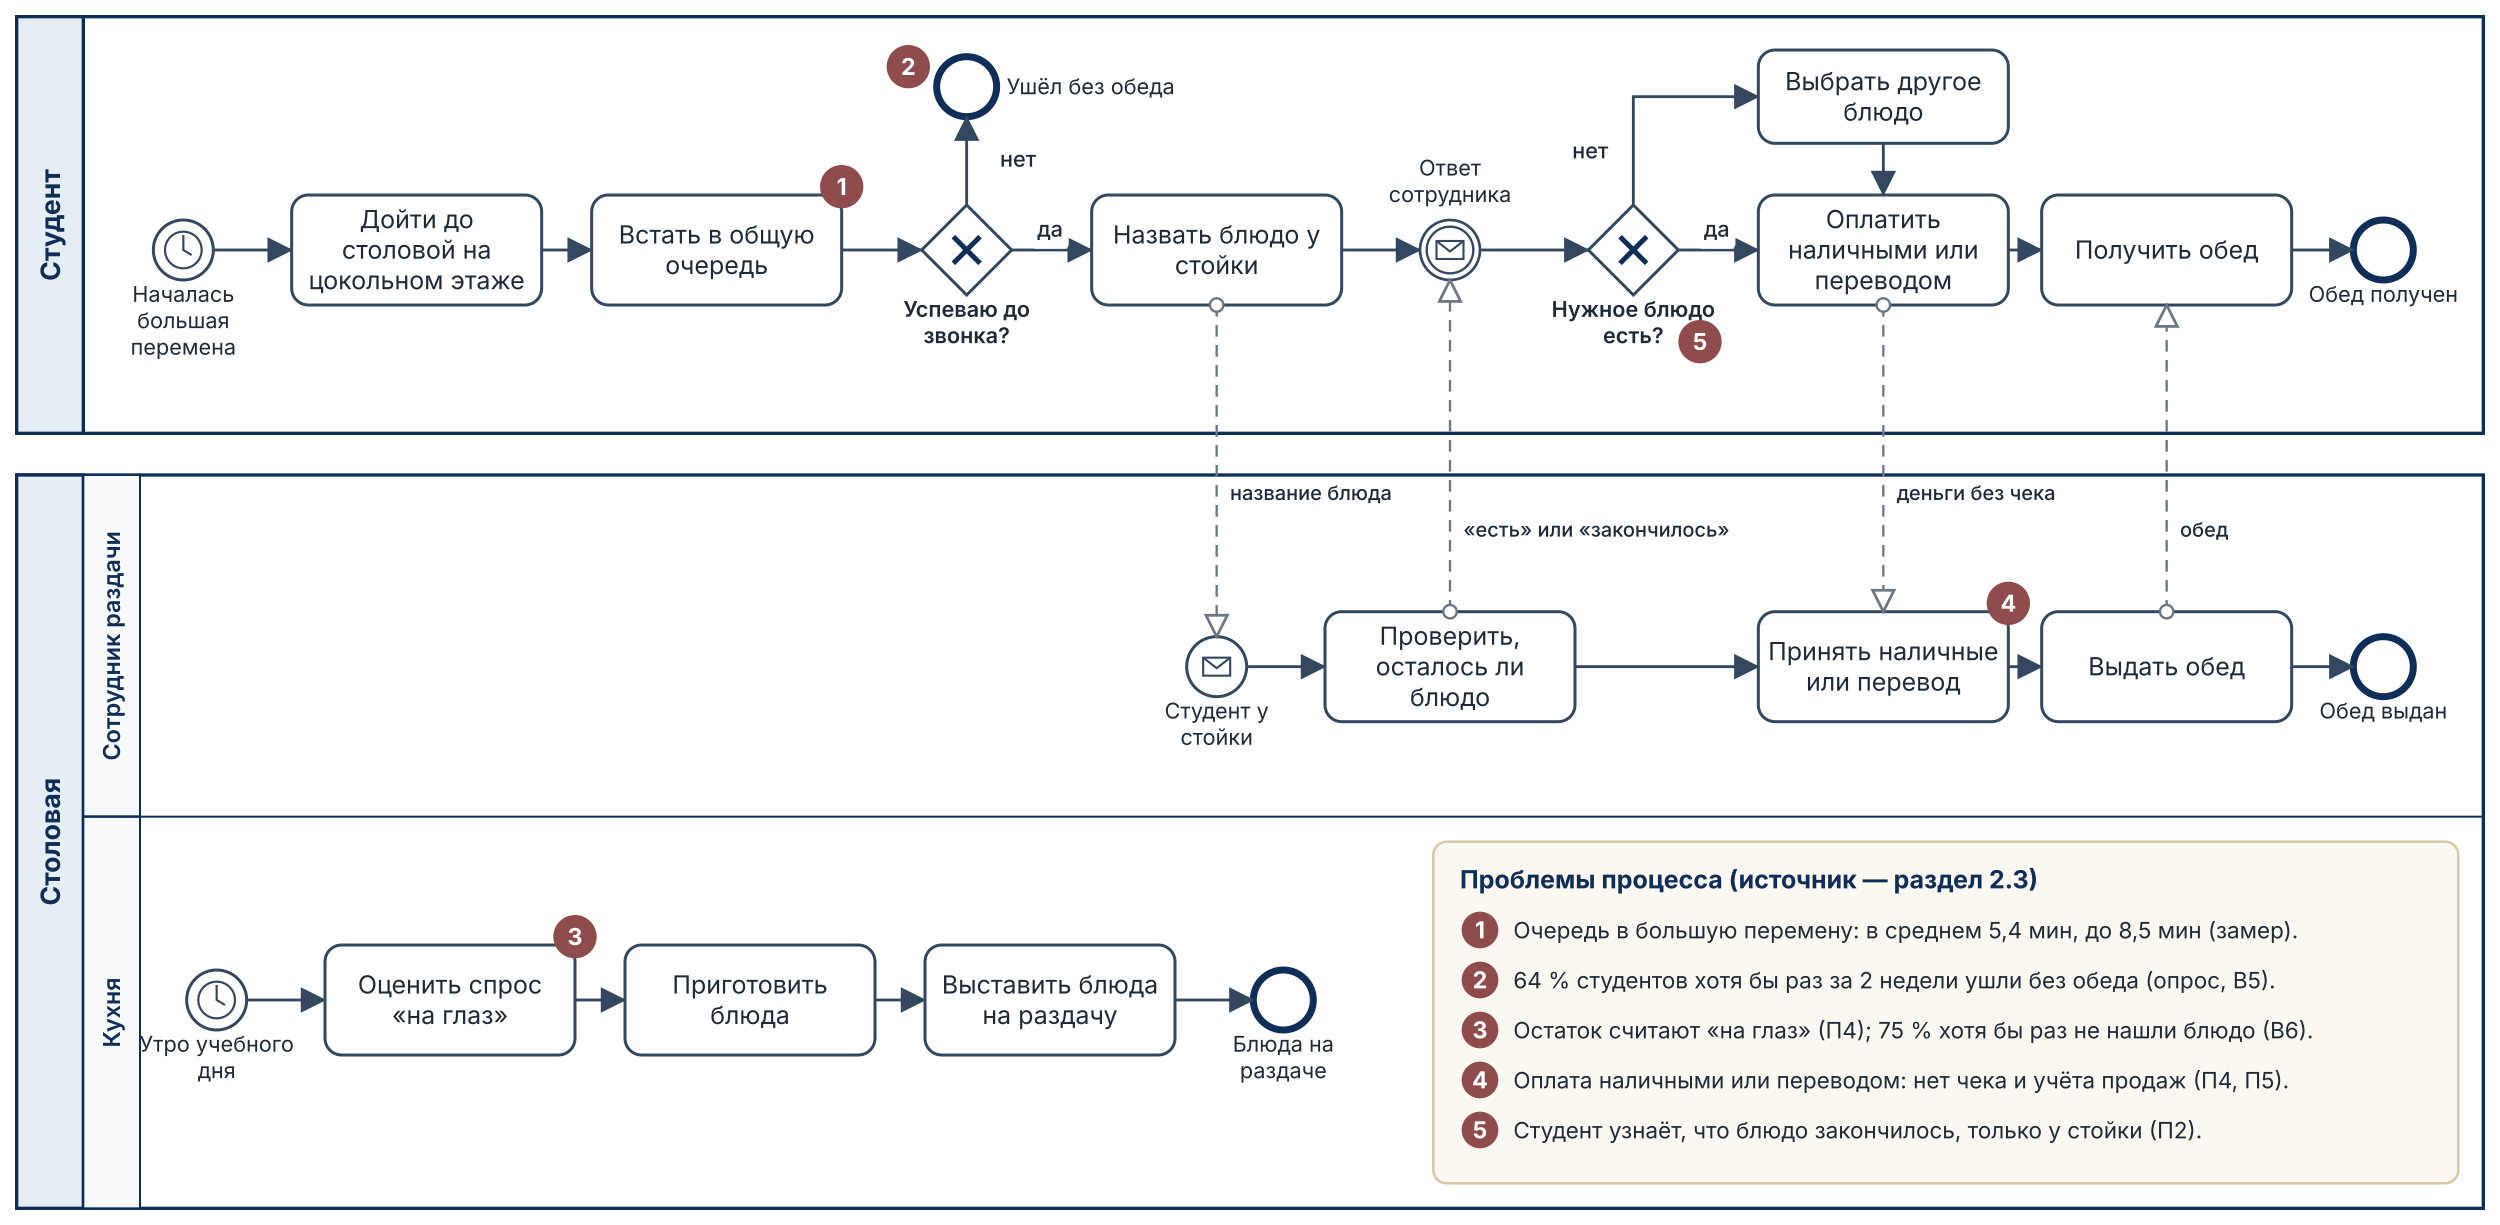
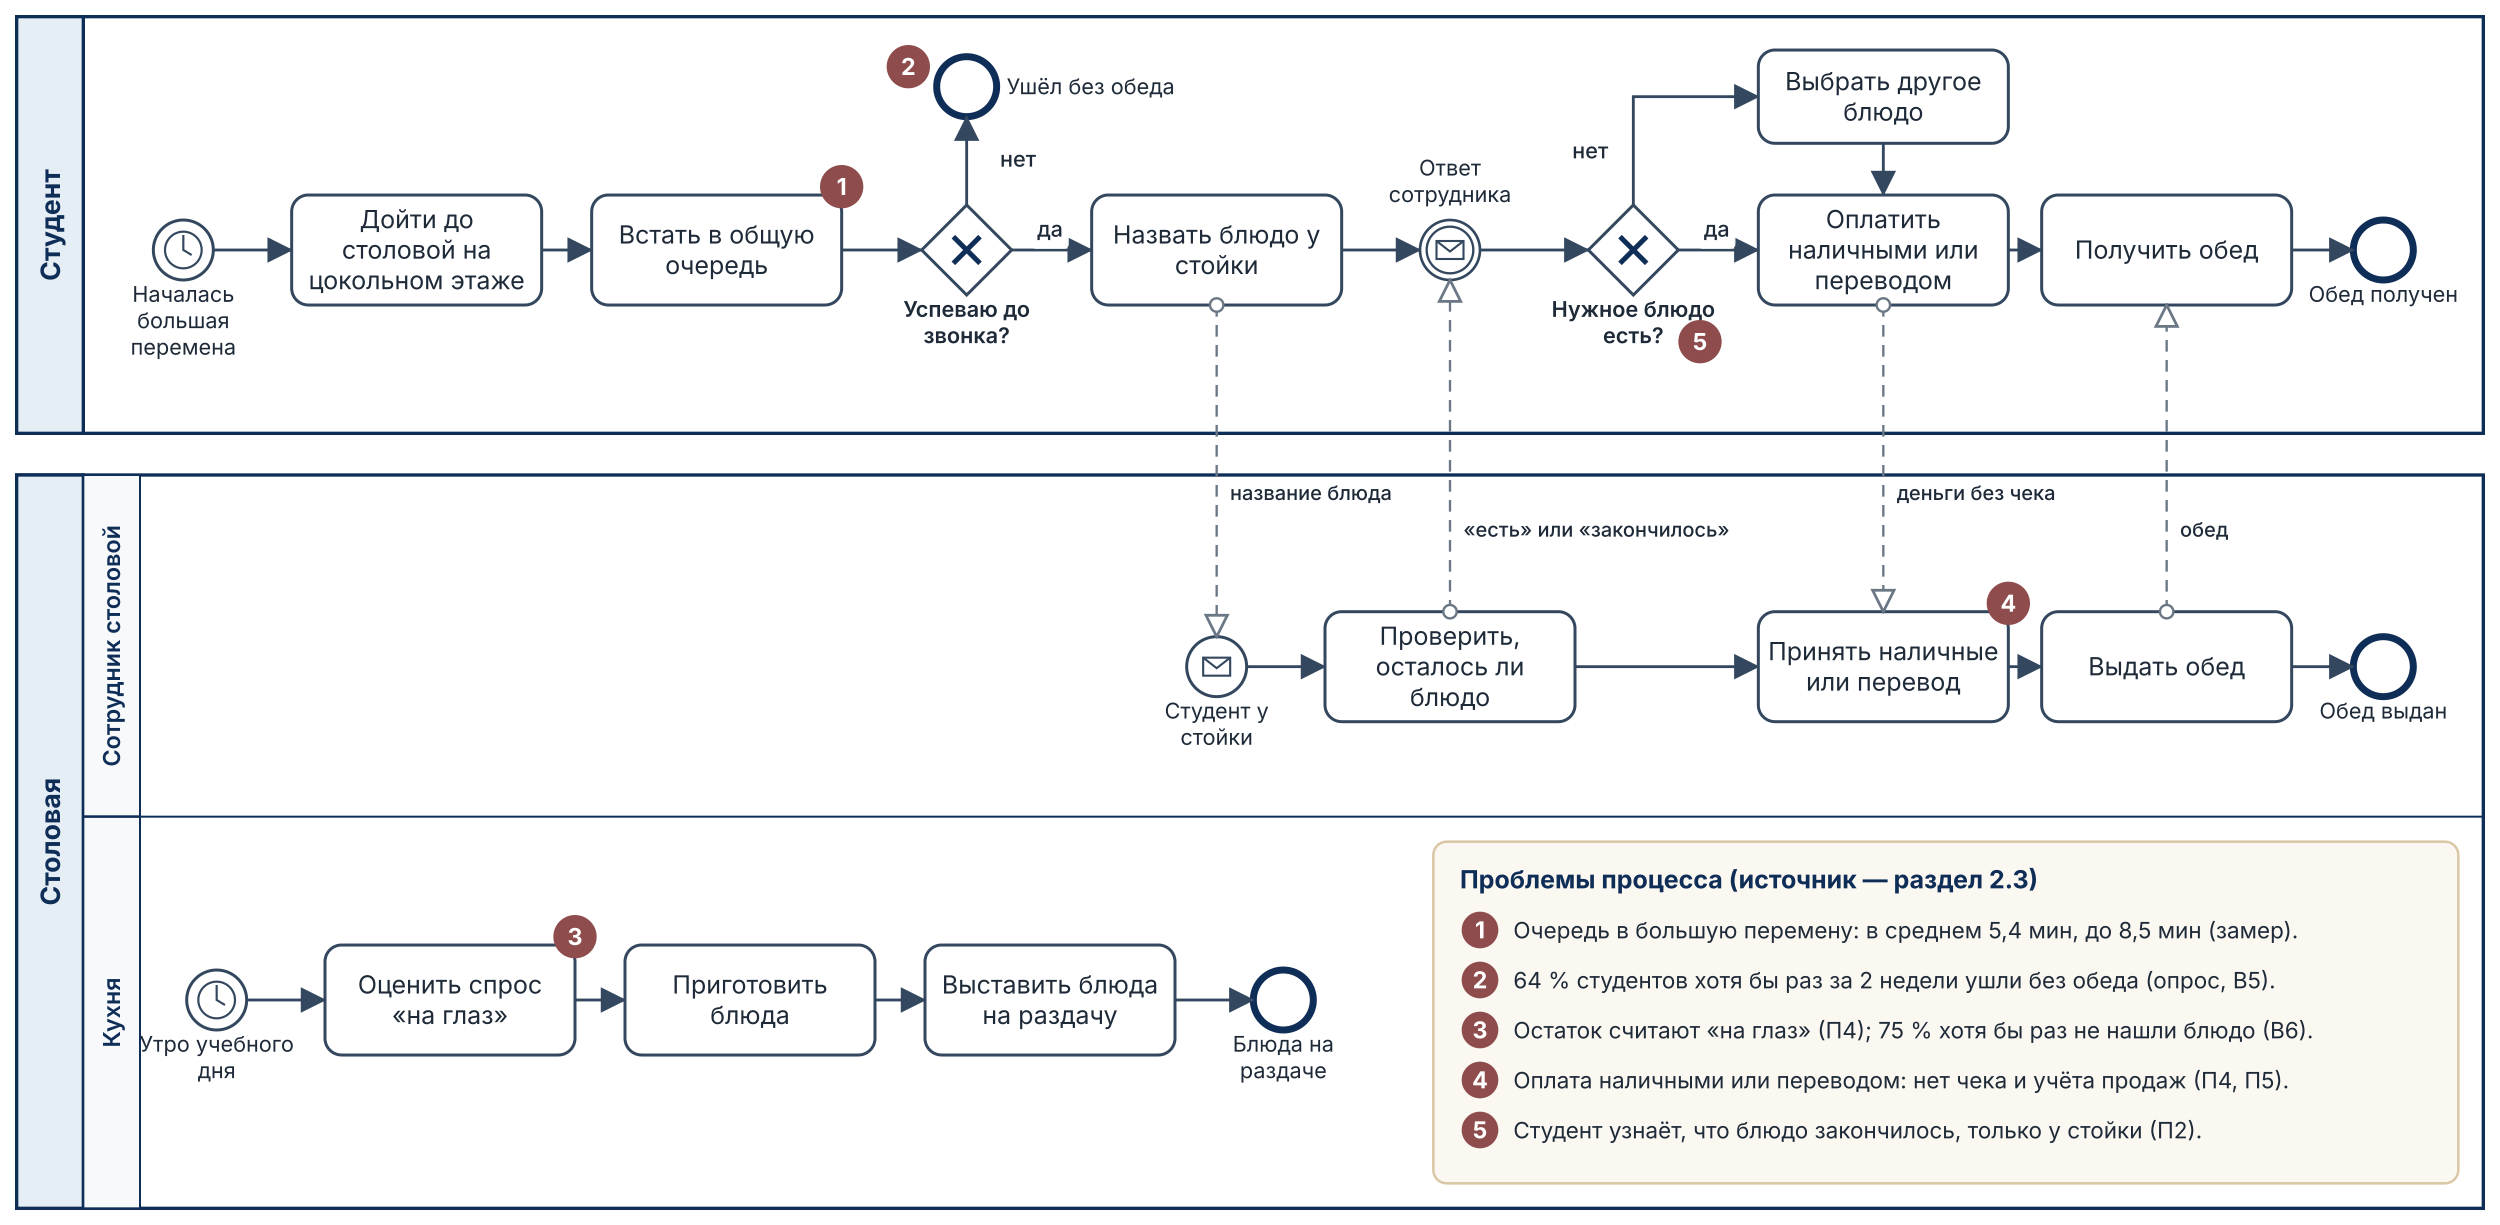
<svg xmlns="http://www.w3.org/2000/svg" width="1500" height="735" viewBox="0 0 1500 735" font-family="Inter, 'DejaVu Sans', Arial, sans-serif">
  <defs>
    <marker id="fill" viewBox="0 0 10 10" refX="9.5" refY="5" markerWidth="9" markerHeight="9" orient="auto-start-reverse">
      <path d="M0,0 L10,5 L0,10 z" fill="#33475E" />
    </marker>
    <marker id="open" viewBox="0 0 12 12" refX="11" refY="6" markerWidth="11" markerHeight="11" orient="auto-start-reverse">
      <path d="M1,1 L11,6 L1,11 z" fill="#fff" stroke="#6B7785" stroke-width="1.3" />
    </marker>
    <marker id="vee" viewBox="0 0 12 12" refX="11" refY="6" markerWidth="12" markerHeight="12" orient="auto-start-reverse">
      <path d="M1,1 L11,6 L1,11" fill="none" stroke="#33475E" stroke-width="1.5" />
    </marker>
    <marker id="tri" viewBox="0 0 14 14" refX="13" refY="7" markerWidth="15" markerHeight="15" orient="auto-start-reverse">
      <path d="M1,1 L13,7 L1,13 z" fill="#fff" stroke="#33475E" stroke-width="1.4" />
    </marker>
    <marker id="ocirc" viewBox="0 0 10 10" refX="5" refY="5" markerWidth="8" markerHeight="8">
      <circle cx="5" cy="5" r="3.6" fill="#fff" stroke="#6B7785" stroke-width="1.3" />
    </marker>
    <marker id="diamond" viewBox="0 0 16 10" refX="1" refY="5" markerWidth="16" markerHeight="10" orient="auto-start-reverse">
      <path d="M1,5 L8,1 L15,5 L8,9 z" fill="#0F2E57" />
    </marker>
    <marker id="odiamond" viewBox="0 0 16 10" refX="1" refY="5" markerWidth="16" markerHeight="10" orient="auto-start-reverse">
      <path d="M1,5 L8,1 L15,5 L8,9 z" fill="#fff" stroke="#33475E" stroke-width="1.2" />
    </marker>
    <marker id="crow" viewBox="0 0 16 16" refX="15" refY="8" markerWidth="16" markerHeight="16" orient="auto-start-reverse">
      <path d="M15,1 L3,8 L15,15 M3,1 L3,15" fill="none" stroke="#33475E" stroke-width="1.5" />
    </marker>
    <marker id="one" viewBox="0 0 16 16" refX="15" refY="8" markerWidth="16" markerHeight="16" orient="auto-start-reverse">
      <path d="M9,1 L9,15 M5,1 L5,15" fill="none" stroke="#33475E" stroke-width="1.5" />
    </marker>
  </defs>
  <rect width="100%" height="100%" fill="#FFFFFF" />
  <rect x="10.0" y="10.0" width="1480.0" height="250.0" rx="0" fill="#FFFFFF" stroke="#0F2E57" stroke-width="2" />
  <rect x="10.0" y="10.0" width="40.0" height="250.0" rx="0" fill="#E6EEF5" stroke="#0F2E57" stroke-width="2" />
  <text x="30.0" y="135.0" font-size="16" font-weight="700" fill="#0F2E57" text-anchor="middle" transform="rotate(-90 30.0 135.0)" dy="6">Студент</text>
  <rect x="10.0" y="285.0" width="1480.0" height="440.0" rx="0" fill="#FFFFFF" stroke="#0F2E57" stroke-width="2" />
  <rect x="10.0" y="285.0" width="40.0" height="440.0" rx="0" fill="#E6EEF5" stroke="#0F2E57" stroke-width="2" />
  <text x="30.0" y="505.0" font-size="16" font-weight="700" fill="#0F2E57" text-anchor="middle" transform="rotate(-90 30.0 505.0)" dy="6">Столовая</text>
  <rect x="50.0" y="285.0" width="34.0" height="205.0" rx="0" fill="#F7F9FB" stroke="#0F2E57" stroke-width="1.2" />
-   <text x="67" y="387.5" font-size="14" font-weight="600" fill="#0F2E57" text-anchor="middle" transform="rotate(-90 67 387.5)" dy="5">Сотрудник раздачи</text>
+   <text x="67.0" y="387.5" font-size="14" font-weight="600" fill="#0F2E57" text-anchor="middle" transform="rotate(-90 67.0 387.5)" dy="5">Сотрудник столовой</text>
  <rect x="50.0" y="490.0" width="34.0" height="235.0" rx="0" fill="#F7F9FB" stroke="#0F2E57" stroke-width="1.2" />
-   <text x="67" y="607.5" font-size="14" font-weight="600" fill="#0F2E57" text-anchor="middle" transform="rotate(-90 67 607.5)" dy="5">Кухня</text>
+   <text x="67.0" y="607.5" font-size="14" font-weight="600" fill="#0F2E57" text-anchor="middle" transform="rotate(-90 67.0 607.5)" dy="5">Кухня</text>
  <line x1="50" y1="490" x2="1490" y2="490" stroke="#0F2E57" stroke-width="1.2" />
  <circle cx="110" cy="150" r="18" fill="#FFFFFF" stroke="#33475E" stroke-width="1.8" />
  <circle cx="110" cy="150" r="11" fill="none" stroke="#33475E" stroke-width="1.3" />
  <path d="M110,141 L110,150 L115,153" fill="none" stroke="#33475E" stroke-width="1.3" />
  <text x="110.0" y="181.1" font-size="13" text-anchor="middle" font-weight="400" fill="#1E2A38">Началась</text>
  <text x="110.0" y="196.9" font-size="13" text-anchor="middle" font-weight="400" fill="#1E2A38">большая</text>
  <text x="110.0" y="212.8" font-size="13" text-anchor="middle" font-weight="400" fill="#1E2A38">перемена</text>
  <rect x="175.0" y="117.0" width="150.0" height="66.0" rx="10" fill="#FFFFFF" stroke="#33475E" stroke-width="1.8" />
  <text x="250.0" y="136.9" font-size="15" text-anchor="middle" font-weight="400" fill="#1E2A38">Дойти до</text>
  <text x="250.0" y="155.2" font-size="15" text-anchor="middle" font-weight="400" fill="#1E2A38">столовой на</text>
  <text x="250.0" y="173.5" font-size="15" text-anchor="middle" font-weight="400" fill="#1E2A38">цокольном этаже</text>
  <rect x="355.0" y="117.0" width="150.0" height="66.0" rx="10" fill="#FFFFFF" stroke="#33475E" stroke-width="1.8" />
  <text x="430.0" y="146.1" font-size="15" text-anchor="middle" font-weight="400" fill="#1E2A38">Встать в общую</text>
  <text x="430.0" y="164.4" font-size="15" text-anchor="middle" font-weight="400" fill="#1E2A38">очередь</text>
  <path d="M580,123 L607,150 L580,177 L553,150 Z" fill="#FFFFFF" stroke="#33475E" stroke-width="1.8" />
  <path d="M572,142 L588,158 M588,142 L572,158" stroke="#0F2E57" stroke-width="3" />
  <text x="580.0" y="190.1" font-size="13" text-anchor="middle" font-weight="600" fill="#1E2A38">Успеваю до</text>
  <text x="580.0" y="205.9" font-size="13" text-anchor="middle" font-weight="600" fill="#1E2A38">звонка?</text>
  <circle cx="580" cy="52" r="18" fill="#FFFFFF" stroke="#0F2E57" stroke-width="4.2" />
  <text x="604.0" y="56.5" font-size="13" text-anchor="start" font-weight="400" fill="#1E2A38">Ушёл без обеда</text>
  <rect x="655.0" y="117.0" width="150.0" height="66.0" rx="10" fill="#FFFFFF" stroke="#33475E" stroke-width="1.8" />
  <text x="730.0" y="146.1" font-size="15" text-anchor="middle" font-weight="400" fill="#1E2A38">Назвать блюдо у</text>
  <text x="730.0" y="164.4" font-size="15" text-anchor="middle" font-weight="400" fill="#1E2A38">стойки</text>
  <circle cx="870" cy="150" r="18" fill="#FFFFFF" stroke="#33475E" stroke-width="1.6" />
  <circle cx="870" cy="150" r="14" fill="none" stroke="#33475E" stroke-width="1.4" />
  <g transform="translate(861.9,144.6) scale(0.9)">
    <rect width="18" height="12" fill="none" stroke="#33475E" stroke-width="1.4" />
    <path d="M0,0 L9,7 L18,0" fill="none" stroke="#33475E" stroke-width="1.4" />
  </g>
  <text x="870.0" y="105.3" font-size="13" text-anchor="middle" font-weight="400" fill="#1E2A38">Ответ</text>
  <text x="870.0" y="121.2" font-size="13" text-anchor="middle" font-weight="400" fill="#1E2A38">сотрудника</text>
  <path d="M980,123 L1007,150 L980,177 L953,150 Z" fill="#FFFFFF" stroke="#33475E" stroke-width="1.8" />
  <path d="M972,142 L988,158 M988,142 L972,158" stroke="#0F2E57" stroke-width="3" />
  <text x="980.0" y="190.1" font-size="13" text-anchor="middle" font-weight="600" fill="#1E2A38">Нужное блюдо</text>
  <text x="980.0" y="205.9" font-size="13" text-anchor="middle" font-weight="600" fill="#1E2A38">есть?</text>
  <rect x="1055.0" y="30.0" width="150.0" height="56.0" rx="10" fill="#FFFFFF" stroke="#33475E" stroke-width="1.8" />
  <text x="1130.0" y="54.1" font-size="15" text-anchor="middle" font-weight="400" fill="#1E2A38">Выбрать другое</text>
  <text x="1130.0" y="72.4" font-size="15" text-anchor="middle" font-weight="400" fill="#1E2A38">блюдо</text>
  <rect x="1055.0" y="117.0" width="150.0" height="66.0" rx="10" fill="#FFFFFF" stroke="#33475E" stroke-width="1.8" />
  <text x="1130.0" y="136.9" font-size="15" text-anchor="middle" font-weight="400" fill="#1E2A38">Оплатить</text>
  <text x="1130.0" y="155.2" font-size="15" text-anchor="middle" font-weight="400" fill="#1E2A38">наличными или</text>
  <text x="1130.0" y="173.5" font-size="15" text-anchor="middle" font-weight="400" fill="#1E2A38">переводом</text>
  <rect x="1225.0" y="117.0" width="150.0" height="66.0" rx="10" fill="#FFFFFF" stroke="#33475E" stroke-width="1.8" />
  <text x="1300.0" y="155.2" font-size="15" text-anchor="middle" font-weight="400" fill="#1E2A38">Получить обед</text>
  <circle cx="1430" cy="150" r="18" fill="#FFFFFF" stroke="#0F2E57" stroke-width="4.2" />
  <text x="1430.0" y="181.1" font-size="13" text-anchor="middle" font-weight="400" fill="#1E2A38">Обед получен</text>
  <path d="M128.0,150.0 L175.0,150.0" fill="none" stroke="#33475E" stroke-width="1.7" marker-end="url(#fill)" />
  <path d="M325.0,150.0 L355.0,150.0" fill="none" stroke="#33475E" stroke-width="1.7" marker-end="url(#fill)" />
  <path d="M505.0,150.0 L553.0,150.0" fill="none" stroke="#33475E" stroke-width="1.7" marker-end="url(#fill)" />
  <path d="M580.0,123.0 L580.0,70.0" fill="none" stroke="#33475E" stroke-width="1.7" marker-end="url(#fill)" />
  <rect x="596.0" y="87.7" width="29.8" height="19.6" fill="#FFFFFF" fill-opacity="0.92" rx="3" />
  <text x="600.0" y="100.0" font-size="13" text-anchor="start" font-weight="500" fill="#1E2A38">нет</text>
  <path d="M607.0,150.0 L655.0,150.0" fill="none" stroke="#33475E" stroke-width="1.7" marker-end="url(#fill)" />
  <rect x="618.7" y="129.7" width="22.6" height="19.6" fill="#FFFFFF" fill-opacity="0.92" rx="3" />
  <text x="630.0" y="142.0" font-size="13" text-anchor="middle" font-weight="500" fill="#1E2A38">да</text>
  <path d="M805.0,150.0 L852.0,150.0" fill="none" stroke="#33475E" stroke-width="1.7" marker-end="url(#fill)" />
  <path d="M888.0,150.0 L953.0,150.0" fill="none" stroke="#33475E" stroke-width="1.7" marker-end="url(#fill)" />
  <path d="M1007.0,150.0 L1055.0,150.0" fill="none" stroke="#33475E" stroke-width="1.7" marker-end="url(#fill)" />
  <rect x="1018.7" y="129.7" width="22.6" height="19.6" fill="#FFFFFF" fill-opacity="0.92" rx="3" />
  <text x="1030.0" y="142.0" font-size="13" text-anchor="middle" font-weight="500" fill="#1E2A38">да</text>
  <path d="M980.0,123.0 L980.0,58.0 L1055.0,58.0" fill="none" stroke="#33475E" stroke-width="1.7" marker-end="url(#fill)" />
  <rect x="939.2" y="82.7" width="29.8" height="19.6" fill="#FFFFFF" fill-opacity="0.92" rx="3" />
  <text x="965.0" y="95.0" font-size="13" text-anchor="end" font-weight="500" fill="#1E2A38">нет</text>
  <path d="M1130.0,86.0 L1130.0,117.0" fill="none" stroke="#33475E" stroke-width="1.7" marker-end="url(#fill)" />
  <path d="M1205.0,150.0 L1225.0,150.0" fill="none" stroke="#33475E" stroke-width="1.7" marker-end="url(#fill)" />
  <path d="M1375.0,150.0 L1412.0,150.0" fill="none" stroke="#33475E" stroke-width="1.7" marker-end="url(#fill)" />
  <circle cx="730" cy="400" r="18" fill="#FFFFFF" stroke="#33475E" stroke-width="1.8" />
  <g transform="translate(721.9,394.6) scale(0.9)">
    <rect width="18" height="12" fill="none" stroke="#33475E" stroke-width="1.4" />
    <path d="M0,0 L9,7 L18,0" fill="none" stroke="#33475E" stroke-width="1.4" />
  </g>
  <text x="730.0" y="431.1" font-size="13" text-anchor="middle" font-weight="400" fill="#1E2A38">Студент у</text>
  <text x="730.0" y="446.9" font-size="13" text-anchor="middle" font-weight="400" fill="#1E2A38">стойки</text>
  <rect x="795.0" y="367.0" width="150.0" height="66.0" rx="10" fill="#FFFFFF" stroke="#33475E" stroke-width="1.8" />
  <text x="870.0" y="386.9" font-size="15" text-anchor="middle" font-weight="400" fill="#1E2A38">Проверить,</text>
  <text x="870.0" y="405.2" font-size="15" text-anchor="middle" font-weight="400" fill="#1E2A38">осталось ли</text>
  <text x="870.0" y="423.6" font-size="15" text-anchor="middle" font-weight="400" fill="#1E2A38">блюдо</text>
  <rect x="1055.0" y="367.0" width="150.0" height="66.0" rx="10" fill="#FFFFFF" stroke="#33475E" stroke-width="1.8" />
  <text x="1130.0" y="396.1" font-size="15" text-anchor="middle" font-weight="400" fill="#1E2A38">Принять наличные</text>
  <text x="1130.0" y="414.4" font-size="15" text-anchor="middle" font-weight="400" fill="#1E2A38">или перевод</text>
  <rect x="1225.0" y="367.0" width="150.0" height="66.0" rx="10" fill="#FFFFFF" stroke="#33475E" stroke-width="1.8" />
  <text x="1300.0" y="405.2" font-size="15" text-anchor="middle" font-weight="400" fill="#1E2A38">Выдать обед</text>
  <circle cx="1430" cy="400" r="18" fill="#FFFFFF" stroke="#0F2E57" stroke-width="4.2" />
  <text x="1430.0" y="431.1" font-size="13" text-anchor="middle" font-weight="400" fill="#1E2A38">Обед выдан</text>
  <path d="M748.0,400.0 L795.0,400.0" fill="none" stroke="#33475E" stroke-width="1.7" marker-end="url(#fill)" />
  <path d="M945.0,400.0 L1055.0,400.0" fill="none" stroke="#33475E" stroke-width="1.7" marker-end="url(#fill)" />
  <path d="M1205.0,400.0 L1225.0,400.0" fill="none" stroke="#33475E" stroke-width="1.7" marker-end="url(#fill)" />
  <path d="M1375.0,400.0 L1412.0,400.0" fill="none" stroke="#33475E" stroke-width="1.7" marker-end="url(#fill)" />
  <circle cx="130" cy="600" r="18" fill="#FFFFFF" stroke="#33475E" stroke-width="1.8" />
  <circle cx="130" cy="600" r="11" fill="none" stroke="#33475E" stroke-width="1.3" />
  <path d="M130,591 L130,600 L135,603" fill="none" stroke="#33475E" stroke-width="1.3" />
  <text x="130.0" y="631.0" font-size="13" text-anchor="middle" font-weight="400" fill="#1E2A38">Утро учебного</text>
  <text x="130.0" y="646.9" font-size="13" text-anchor="middle" font-weight="400" fill="#1E2A38">дня</text>
  <rect x="195.0" y="567.0" width="150.0" height="66.0" rx="10" fill="#FFFFFF" stroke="#33475E" stroke-width="1.8" />
  <text x="270.0" y="596.1" font-size="15" text-anchor="middle" font-weight="400" fill="#1E2A38">Оценить спрос</text>
  <text x="270.0" y="614.4" font-size="15" text-anchor="middle" font-weight="400" fill="#1E2A38">«на глаз»</text>
  <rect x="375.0" y="567.0" width="150.0" height="66.0" rx="10" fill="#FFFFFF" stroke="#33475E" stroke-width="1.8" />
  <text x="450.0" y="596.1" font-size="15" text-anchor="middle" font-weight="400" fill="#1E2A38">Приготовить</text>
  <text x="450.0" y="614.4" font-size="15" text-anchor="middle" font-weight="400" fill="#1E2A38">блюда</text>
  <rect x="555.0" y="567.0" width="150.0" height="66.0" rx="10" fill="#FFFFFF" stroke="#33475E" stroke-width="1.8" />
  <text x="630.0" y="596.1" font-size="15" text-anchor="middle" font-weight="400" fill="#1E2A38">Выставить блюда</text>
  <text x="630.0" y="614.4" font-size="15" text-anchor="middle" font-weight="400" fill="#1E2A38">на раздачу</text>
  <circle cx="770" cy="600" r="18" fill="#FFFFFF" stroke="#0F2E57" stroke-width="4.2" />
  <text x="770.0" y="631.0" font-size="13" text-anchor="middle" font-weight="400" fill="#1E2A38">Блюда на</text>
  <text x="770.0" y="646.9" font-size="13" text-anchor="middle" font-weight="400" fill="#1E2A38">раздаче</text>
  <path d="M148.0,600.0 L195.0,600.0" fill="none" stroke="#33475E" stroke-width="1.7" marker-end="url(#fill)" />
  <path d="M345.0,600.0 L375.0,600.0" fill="none" stroke="#33475E" stroke-width="1.7" marker-end="url(#fill)" />
  <path d="M525.0,600.0 L555.0,600.0" fill="none" stroke="#33475E" stroke-width="1.7" marker-end="url(#fill)" />
  <path d="M705.0,600.0 L752.0,600.0" fill="none" stroke="#33475E" stroke-width="1.7" marker-end="url(#fill)" />
  <path d="M730.0,183.0 L730.0,382.0" fill="none" stroke="#6B7785" stroke-width="1.4" stroke-dasharray="7 5" marker-end="url(#open)" marker-start="url(#ocirc)" />
  <rect x="734.0" y="288.6" width="102.1" height="18.4" fill="#FFFFFF" fill-opacity="0.92" rx="3" />
  <text x="738.0" y="300.0" font-size="12" text-anchor="start" font-weight="500" fill="#1E2A38">название блюда</text>
  <path d="M870.0,367.0 L870.0,168.0" fill="none" stroke="#6B7785" stroke-width="1.4" stroke-dasharray="7 5" marker-end="url(#open)" marker-start="url(#ocirc)" />
  <rect x="874.0" y="310.6" width="169.3" height="18.4" fill="#FFFFFF" fill-opacity="0.92" rx="3" />
  <text x="878.0" y="322.0" font-size="12" text-anchor="start" font-weight="500" fill="#1E2A38">«есть» или «закончилось»</text>
  <path d="M1130.0,183.0 L1130.0,367.0" fill="none" stroke="#6B7785" stroke-width="1.4" stroke-dasharray="7 5" marker-end="url(#open)" marker-start="url(#ocirc)" />
  <rect x="1134.0" y="288.6" width="108.8" height="18.4" fill="#FFFFFF" fill-opacity="0.92" rx="3" />
  <text x="1138.0" y="300.0" font-size="12" text-anchor="start" font-weight="500" fill="#1E2A38">деньги без чека</text>
  <path d="M1300.0,367.0 L1300.0,183.0" fill="none" stroke="#6B7785" stroke-width="1.4" stroke-dasharray="7 5" marker-end="url(#open)" marker-start="url(#ocirc)" />
  <rect x="1304.0" y="310.6" width="34.9" height="18.4" fill="#FFFFFF" fill-opacity="0.92" rx="3" />
  <text x="1308.0" y="322.0" font-size="12" text-anchor="start" font-weight="500" fill="#1E2A38">обед</text>
  <circle cx="505" cy="112" r="13" fill="#8E4C4C" />
  <text x="505.0" y="117.0" font-size="14" text-anchor="middle" font-weight="700" fill="#FFFFFF">1</text>
  <circle cx="545" cy="40" r="13" fill="#8E4C4C" />
  <text x="545.0" y="45.0" font-size="14" text-anchor="middle" font-weight="700" fill="#FFFFFF">2</text>
  <circle cx="345" cy="562" r="13" fill="#8E4C4C" />
  <text x="345.0" y="567.0" font-size="14" text-anchor="middle" font-weight="700" fill="#FFFFFF">3</text>
  <circle cx="1205" cy="362" r="13" fill="#8E4C4C" />
  <text x="1205.0" y="367.0" font-size="14" text-anchor="middle" font-weight="700" fill="#FFFFFF">4</text>
  <circle cx="1020" cy="205" r="13" fill="#8E4C4C" />
  <text x="1020.0" y="210.0" font-size="14" text-anchor="middle" font-weight="700" fill="#FFFFFF">5</text>
  <rect x="860.0" y="505.0" width="615.0" height="205.0" rx="8" fill="#FBF8F2" stroke="#D9C7A5" stroke-width="1.5" />
  <text x="876.0" y="533.0" font-size="15" text-anchor="start" font-weight="700" fill="#0F2E57">Проблемы процесса (источник — раздел 2.3)</text>
  <circle cx="888" cy="558" r="11" fill="#8E4C4C" />
  <text x="888.0" y="563.0" font-size="14" text-anchor="middle" font-weight="700" fill="#FFFFFF">1</text>
  <text x="908.0" y="563.0" font-size="13.5" text-anchor="start" font-weight="400" fill="#1E2A38">Очередь в большую перемену: в среднем 5,4 мин, до 8,5 мин (замер).</text>
  <circle cx="888" cy="588" r="11" fill="#8E4C4C" />
  <text x="888.0" y="593.0" font-size="14" text-anchor="middle" font-weight="700" fill="#FFFFFF">2</text>
  <text x="908.0" y="593.0" font-size="13.5" text-anchor="start" font-weight="400" fill="#1E2A38">64 % студентов хотя бы раз за 2 недели ушли без обеда (опрос, В5).</text>
  <circle cx="888" cy="618" r="11" fill="#8E4C4C" />
  <text x="888.0" y="623.0" font-size="14" text-anchor="middle" font-weight="700" fill="#FFFFFF">3</text>
  <text x="908.0" y="623.0" font-size="13.5" text-anchor="start" font-weight="400" fill="#1E2A38">Остаток считают «на глаз» (П4); 75 % хотя бы раз не нашли блюдо (В6).</text>
  <circle cx="888" cy="648" r="11" fill="#8E4C4C" />
  <text x="888.0" y="653.0" font-size="14" text-anchor="middle" font-weight="700" fill="#FFFFFF">4</text>
  <text x="908.0" y="653.0" font-size="13.5" text-anchor="start" font-weight="400" fill="#1E2A38">Оплата наличными или переводом: нет чека и учёта продаж (П4, П5).</text>
  <circle cx="888" cy="678" r="11" fill="#8E4C4C" />
  <text x="888.0" y="683.0" font-size="14" text-anchor="middle" font-weight="700" fill="#FFFFFF">5</text>
  <text x="908.0" y="683.0" font-size="13.5" text-anchor="start" font-weight="400" fill="#1E2A38">Студент узнаёт, что блюдо закончилось, только у стойки (П2).</text>
</svg>
